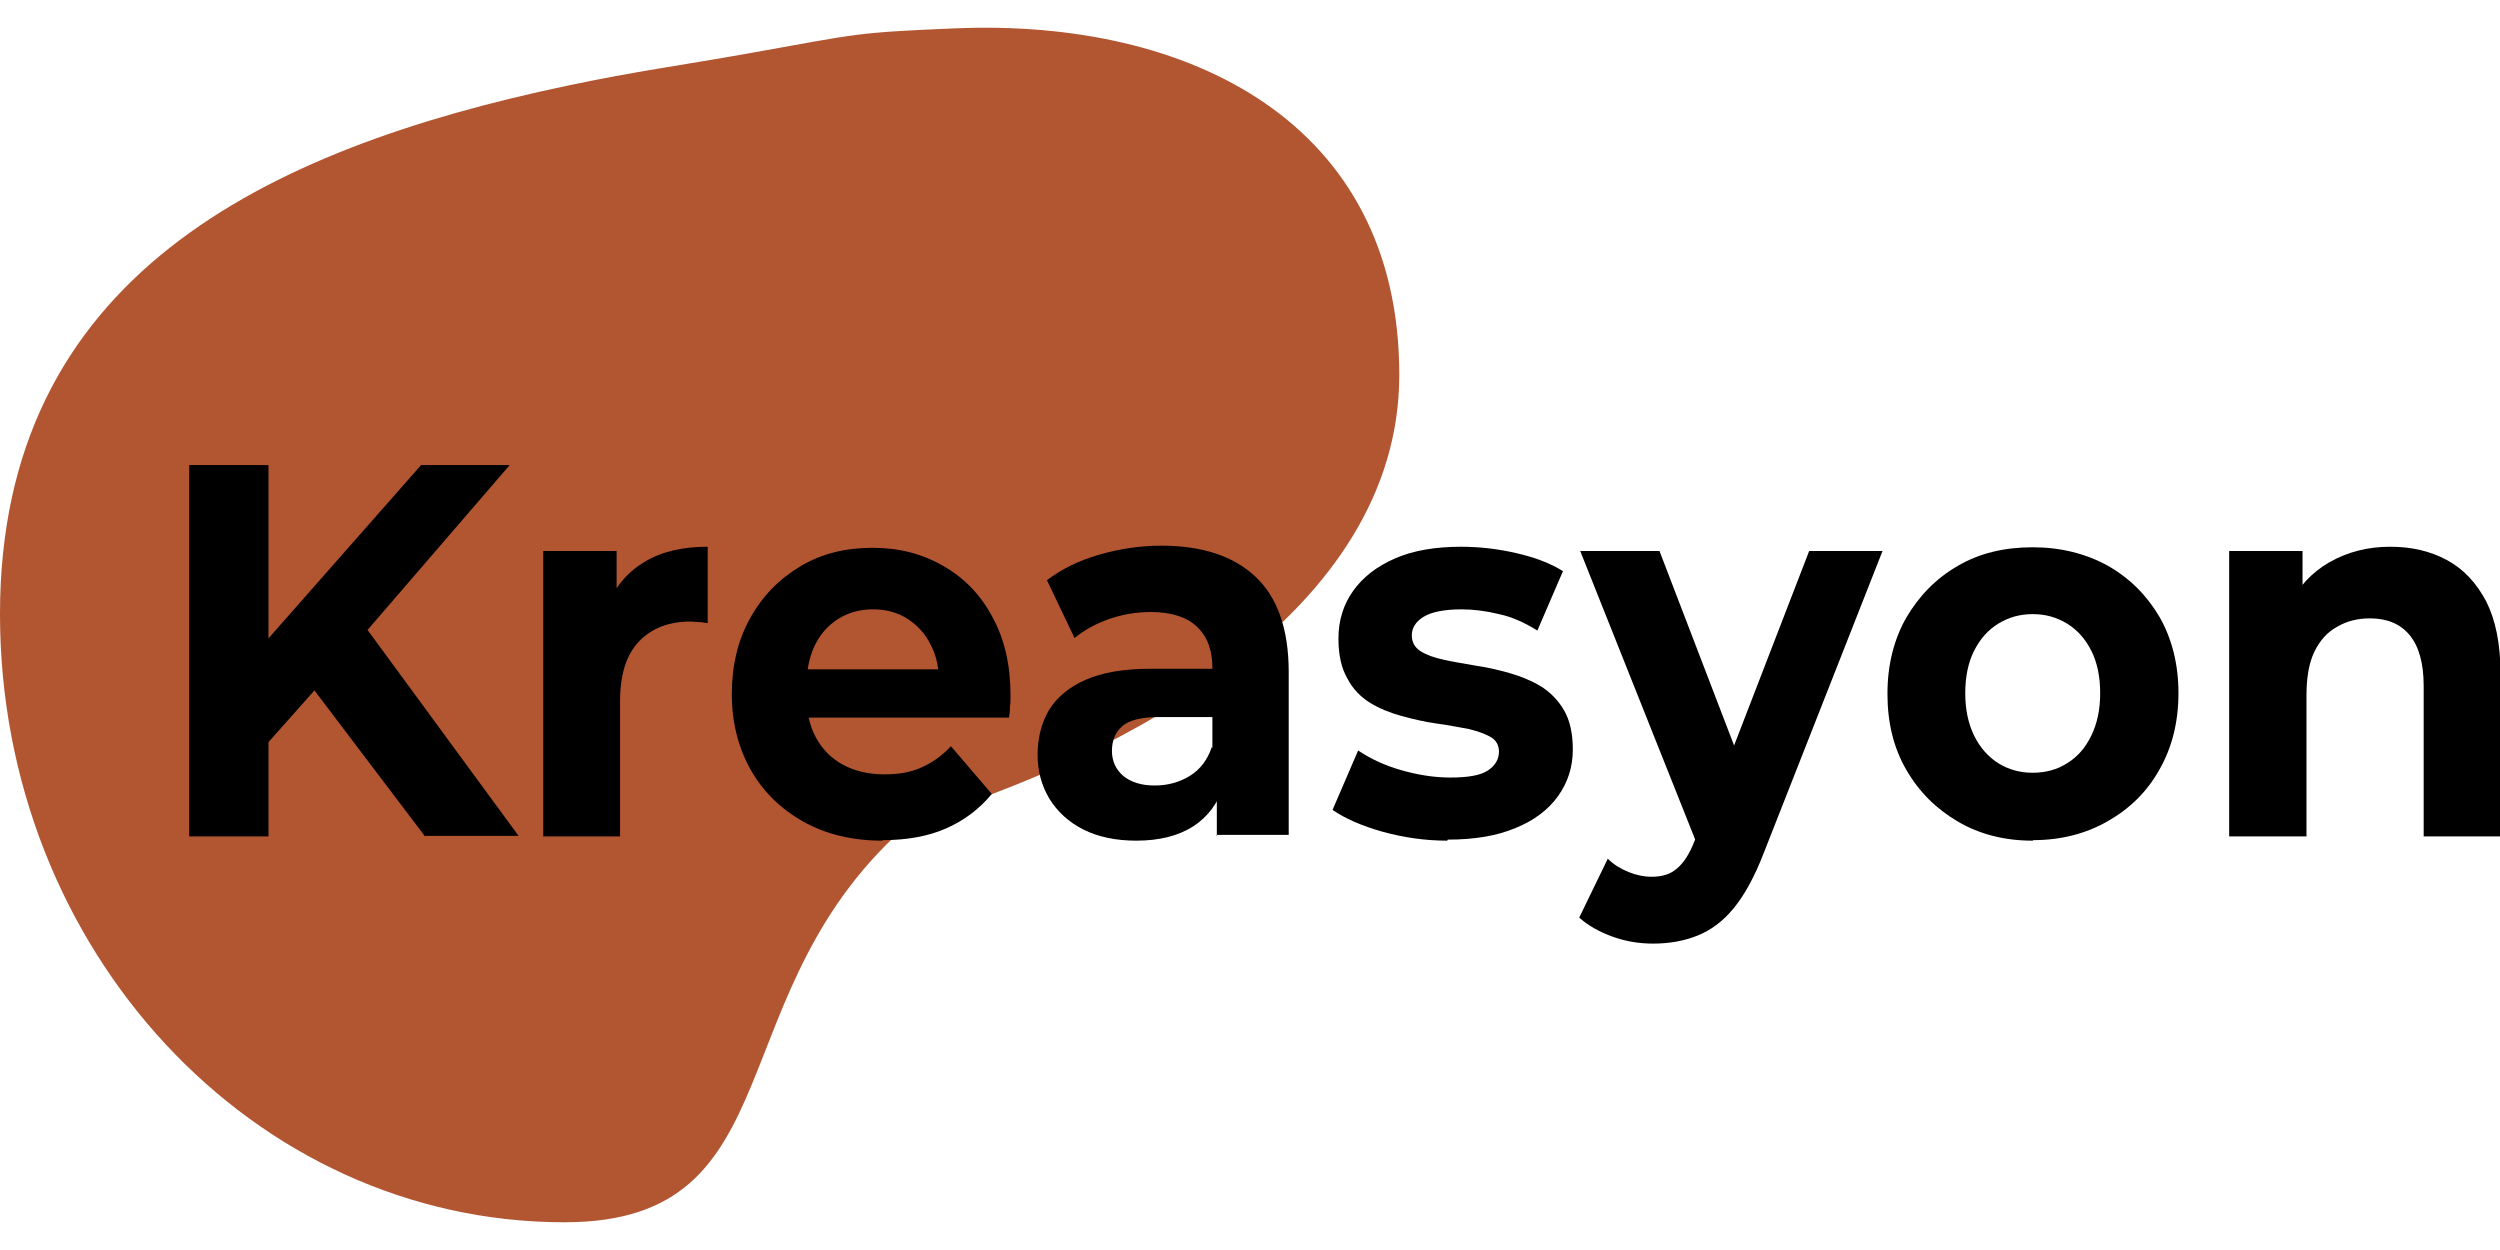
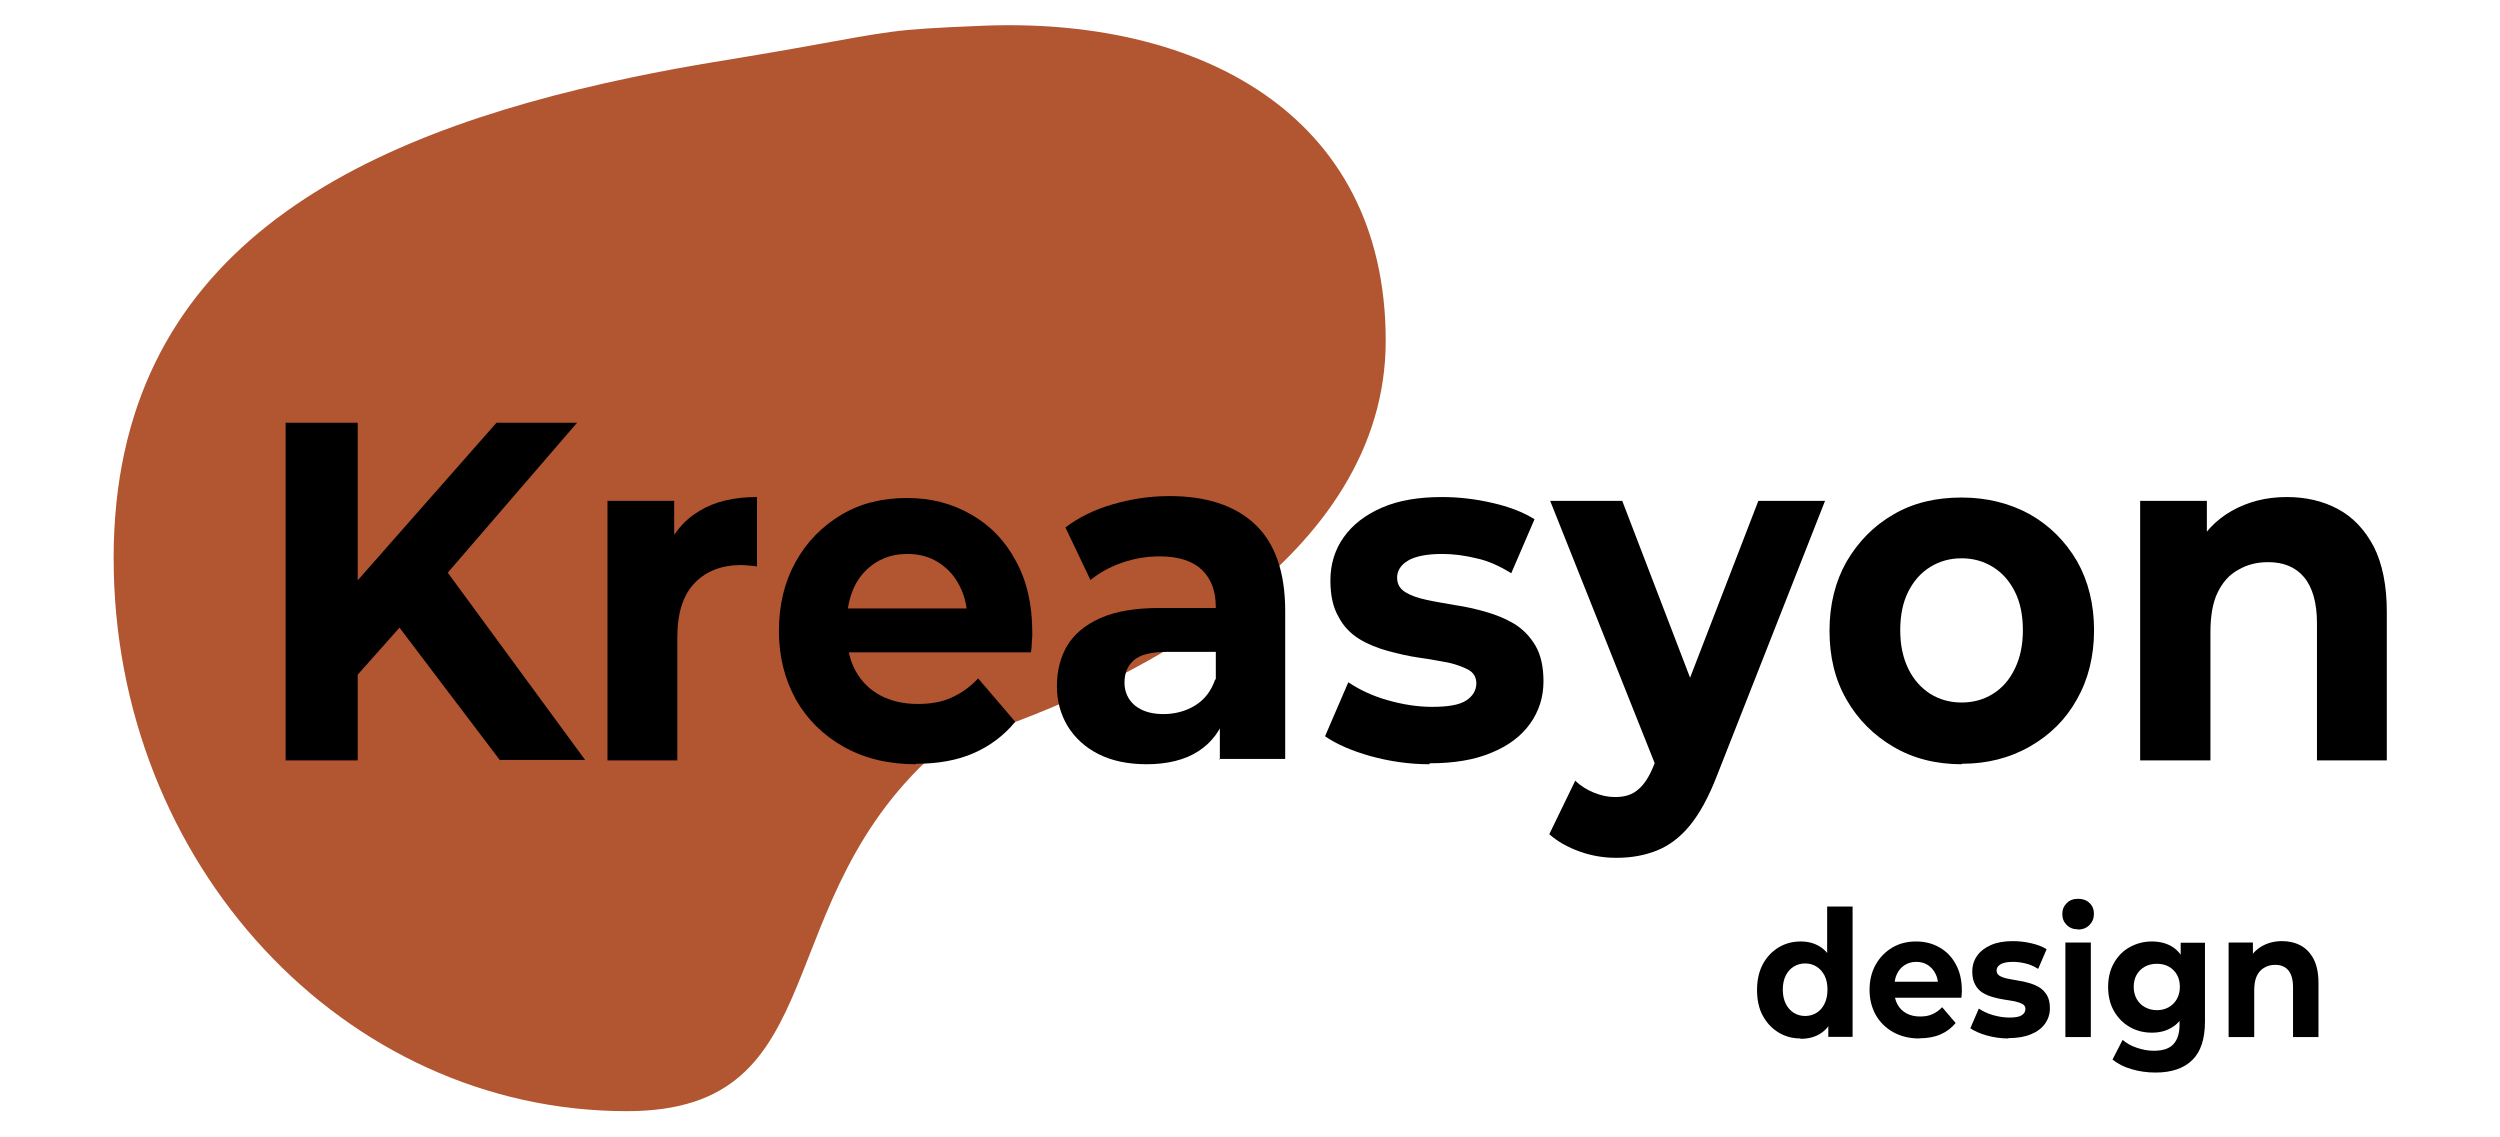
- <svg xmlns="http://www.w3.org/2000/svg" width="120px" height="60px" viewBox="0 0 300 150" version="1.1" xml:space="preserve" style="fill-rule:evenodd;clip-rule:evenodd;stroke-linejoin:round;stroke-miterlimit:2;">
+ <svg xmlns="http://www.w3.org/2000/svg" width="110px" height="50px" viewBox="0 0 300 150" version="1.1" xml:space="preserve" style="fill-rule:evenodd;clip-rule:evenodd;stroke-linejoin:round;stroke-miterlimit:2;">
  <path d="M109.347,98.595c-23.616,20.132 -13.578,48.078 -41.605,48.078c-37.388,0 -67.742,-32.707 -67.742,-72.993c0,-40.286 31.512,-55.719 68.209,-63.426c8.391,-1.762 12.696,-2.26 21.894,-3.899c13.054,-2.326 12.438,-2.449 24.523,-2.953c28.1,-1.171 53.289,11.276 53.289,41.577c0,28.483 -33.024,45.87 -58.568,53.616Z" style="fill:#b25531;" />
+   <g transform="matrix(0.92806,0,0,1,7.931432,-0)">
+     <g transform="matrix(23.19303,0,0,23.19303,224.3864,136.8919)">
+       <path d="M0.303,0.008c-0.05,0 -0.096,-0.011 -0.136,-0.034c-0.041,-0.023 -0.073,-0.055 -0.097,-0.096c-0.024,-0.041 -0.035,-0.09 -0.035,-0.146c0,-0.056 0.012,-0.105 0.035,-0.146c0.024,-0.041 0.056,-0.073 0.097,-0.096c0.041,-0.023 0.086,-0.034 0.136,-0.034c0.046,0 0.085,0.01 0.119,0.03c0.034,0.02 0.06,0.05 0.079,0.091c0.019,0.041 0.028,0.093 0.028,0.156c0,0.063 -0.009,0.115 -0.027,0.156c-0.018,0.041 -0.044,0.071 -0.078,0.091c-0.034,0.02 -0.074,0.03 -0.122,0.03Zm0.027,-0.128c0.026,0 0.049,-0.006 0.07,-0.018c0.021,-0.012 0.037,-0.029 0.049,-0.052c0.012,-0.023 0.018,-0.049 0.018,-0.08c0,-0.031 -0.006,-0.058 -0.018,-0.08c-0.012,-0.022 -0.029,-0.039 -0.049,-0.051c-0.021,-0.012 -0.044,-0.018 -0.07,-0.018c-0.026,0 -0.049,0.006 -0.07,0.018c-0.021,0.012 -0.037,0.029 -0.049,0.051c-0.012,0.022 -0.018,0.049 -0.018,0.08c0,0.031 0.006,0.057 0.018,0.08c0.012,0.023 0.029,0.04 0.049,0.052c0.021,0.012 0.044,0.018 0.07,0.018Zm0.142,0.12l0,-0.11l0.003,-0.16l-0.01,-0.16l0,-0.313l0.156,0l0,0.742l-0.149,-0Z" style="fill:currentColor;fill-rule:nonzero;" />
+     </g>
+     <g transform="matrix(23.19303,0,0,23.19303,240.4359,136.8919)">
+       <path d="M0.339,0.008c-0.061,0 -0.115,-0.012 -0.161,-0.036c-0.046,-0.024 -0.082,-0.057 -0.107,-0.098c-0.025,-0.042 -0.038,-0.089 -0.038,-0.142c0,-0.054 0.012,-0.101 0.037,-0.143c0.025,-0.042 0.059,-0.074 0.102,-0.098c0.043,-0.024 0.092,-0.035 0.147,-0.035c0.053,0 0.1,0.011 0.143,0.034c0.042,0.022 0.076,0.054 0.1,0.096c0.025,0.042 0.037,0.091 0.037,0.149c0,0.006 -0,0.013 -0.001,0.02c-0,0.008 -0.001,0.015 -0.002,0.021l-0.437,0l0,-0.091l0.355,0l-0.06,0.027c0,-0.028 -0.005,-0.052 -0.017,-0.073c-0.011,-0.021 -0.027,-0.037 -0.047,-0.049c-0.02,-0.012 -0.043,-0.018 -0.07,-0.018c-0.027,0 -0.05,0.006 -0.071,0.018c-0.02,0.012 -0.036,0.028 -0.047,0.049c-0.011,0.021 -0.017,0.046 -0.017,0.074l0,0.024c-0,0.029 0.006,0.055 0.019,0.077c0.013,0.022 0.031,0.039 0.055,0.051c0.024,0.012 0.052,0.018 0.084,0.018c0.029,-0 0.054,-0.004 0.075,-0.013c0.022,-0.009 0.042,-0.022 0.06,-0.04l0.083,0.09c-0.025,0.028 -0.056,0.05 -0.093,0.065c-0.037,0.015 -0.08,0.022 -0.129,0.022Z" style="fill:currentColor;fill-rule:nonzero;" />
+     </g>
+     <g transform="matrix(23.19303,0,0,23.19303,255.0707,136.8919)">
+       <path d="M0.253,0.008c-0.045,0 -0.089,-0.006 -0.132,-0.017c-0.042,-0.011 -0.076,-0.025 -0.101,-0.041l0.052,-0.112c0.024,0.015 0.053,0.028 0.087,0.037c0.034,0.009 0.067,0.014 0.1,0.014c0.036,0 0.061,-0.004 0.076,-0.013c0.015,-0.009 0.023,-0.021 0.023,-0.036c0,-0.012 -0.006,-0.022 -0.018,-0.028c-0.012,-0.006 -0.027,-0.011 -0.046,-0.015c-0.019,-0.003 -0.04,-0.007 -0.064,-0.01c-0.023,-0.003 -0.046,-0.008 -0.07,-0.014c-0.023,-0.006 -0.045,-0.014 -0.064,-0.025c-0.019,-0.011 -0.035,-0.026 -0.046,-0.046c-0.012,-0.019 -0.018,-0.044 -0.018,-0.075c0,-0.034 0.01,-0.064 0.03,-0.09c0.02,-0.026 0.048,-0.046 0.085,-0.061c0.037,-0.015 0.082,-0.022 0.134,-0.022c0.037,0 0.075,0.004 0.112,0.012c0.038,0.008 0.069,0.019 0.095,0.034l-0.052,0.112c-0.026,-0.015 -0.052,-0.026 -0.078,-0.031c-0.026,-0.006 -0.052,-0.009 -0.076,-0.009c-0.035,0 -0.061,0.005 -0.077,0.014c-0.016,0.009 -0.024,0.021 -0.024,0.035c0,0.013 0.006,0.023 0.018,0.03c0.012,0.007 0.027,0.012 0.047,0.016c0.019,0.004 0.04,0.007 0.064,0.011c0.023,0.003 0.046,0.008 0.069,0.014c0.023,0.006 0.044,0.014 0.064,0.025c0.019,0.011 0.035,0.026 0.047,0.045c0.012,0.019 0.018,0.044 0.018,0.074c0,0.033 -0.01,0.062 -0.03,0.088c-0.02,0.026 -0.049,0.046 -0.086,0.06c-0.038,0.015 -0.084,0.022 -0.138,0.022Z" style="fill:currentColor;fill-rule:nonzero;" />
+     </g>
+     <g transform="matrix(23.19303,0,0,23.19303,267.3862,136.8919)">
+       <path d="M0.072,-0l0,-0.538l0.156,0l0,0.538l-0.156,-0Zm0.078,-0.613c-0.029,0 -0.052,-0.008 -0.07,-0.025c-0.018,-0.017 -0.027,-0.037 -0.027,-0.062c0,-0.025 0.009,-0.045 0.027,-0.062c0.018,-0.017 0.041,-0.025 0.07,-0.025c0.029,0 0.052,0.008 0.07,0.024c0.018,0.016 0.027,0.036 0.027,0.061c0,0.026 -0.009,0.047 -0.027,0.064c-0.018,0.017 -0.041,0.026 -0.071,0.026Z" style="fill:currentColor;fill-rule:nonzero;" />
+     </g>
+     <g transform="matrix(23.19303,0,0,23.19303,274.3673,136.8919)">
+       <path d="M0.325,0.202c-0.051,0 -0.1,-0.006 -0.147,-0.019c-0.047,-0.012 -0.086,-0.031 -0.118,-0.055l0.062,-0.112c0.023,0.019 0.052,0.034 0.087,0.045c0.035,0.011 0.07,0.017 0.104,0.017c0.055,0 0.095,-0.012 0.12,-0.037c0.025,-0.025 0.038,-0.061 0.038,-0.11l0,-0.08l0.01,-0.136l-0.003,-0.136l0,-0.116l0.149,0l0,0.448c0,0.1 -0.026,0.173 -0.078,0.22c-0.052,0.047 -0.127,0.071 -0.224,0.071Zm-0.024,-0.227c-0.05,0 -0.095,-0.011 -0.135,-0.032c-0.041,-0.022 -0.073,-0.052 -0.097,-0.091c-0.024,-0.039 -0.036,-0.085 -0.036,-0.137c0,-0.052 0.012,-0.098 0.036,-0.137c0.024,-0.039 0.056,-0.069 0.097,-0.09c0.041,-0.021 0.086,-0.032 0.135,-0.032c0.046,0 0.086,0.009 0.12,0.027c0.034,0.018 0.061,0.047 0.081,0.085c0.02,0.038 0.029,0.087 0.029,0.147c0,0.06 -0.01,0.109 -0.029,0.147c-0.019,0.038 -0.046,0.067 -0.081,0.085c-0.034,0.019 -0.074,0.028 -0.12,0.028Zm0.031,-0.128c0.028,0 0.052,-0.006 0.073,-0.017c0.021,-0.011 0.038,-0.027 0.05,-0.047c0.012,-0.02 0.018,-0.043 0.018,-0.069c0,-0.026 -0.006,-0.05 -0.018,-0.069c-0.012,-0.02 -0.029,-0.035 -0.05,-0.046c-0.021,-0.011 -0.046,-0.016 -0.073,-0.016c-0.027,0 -0.051,0.005 -0.073,0.016c-0.022,0.011 -0.038,0.026 -0.051,0.046c-0.012,0.02 -0.018,0.043 -0.018,0.069c0,0.026 0.006,0.049 0.018,0.069c0.012,0.02 0.029,0.036 0.051,0.047c0.022,0.011 0.046,0.017 0.073,0.017Z" style="fill:currentColor;fill-rule:nonzero;" />
+     </g>
+     <g transform="matrix(23.19303,0,0,23.19303,290.6025,136.8919)">
+       <path d="M0.072,-0l0,-0.538l0.149,0l-0,0.149l-0.028,-0.045c0.019,-0.036 0.047,-0.064 0.083,-0.083c0.036,-0.019 0.077,-0.029 0.123,-0.029c0.043,0 0.081,0.008 0.115,0.025c0.034,0.017 0.06,0.043 0.08,0.078c0.019,0.035 0.029,0.08 0.029,0.135l0,0.308l-0.156,-0l0,-0.284c0,-0.043 -0.01,-0.075 -0.029,-0.096c-0.019,-0.021 -0.046,-0.031 -0.08,-0.031c-0.025,0 -0.047,0.005 -0.067,0.016c-0.02,0.01 -0.035,0.026 -0.046,0.047c-0.011,0.021 -0.016,0.049 -0.016,0.082l0,0.266l-0.156,-0Z" style="fill:currentColor;fill-rule:nonzero;" />
+     </g>
+     <g transform="matrix(23.19303,0,0,23.19303,306.6288,136.8919)" />
+   </g>
  <g transform="matrix(0.92806,0,0,1,-11.72471,-0)">
    <g transform="matrix(63.66698,0,0,63.66698,31.81394,100.3714)">
      <path d="M0.228,-0.16l-0.009,-0.187l0.335,-0.353l0.18,0l-0.302,0.325l-0.091,0.096l-0.114,0.119Zm-0.145,0.16l0,-0.7l0.161,0l-0,0.7l-0.161,-0Zm0.479,-0l-0.249,-0.305l0.107,-0.116l0.332,0.42l-0.189,-0Z" style="fill:currentColor;fill-rule:nonzero;" />
    </g>
    <g transform="matrix(63.66698,0,0,63.66698,78.29083,100.3714)">
      <path d="M0.072,-0l0,-0.538l0.149,0l-0,0.152l-0.021,-0.044c0.016,-0.038 0.041,-0.067 0.077,-0.087c0.035,-0.02 0.078,-0.029 0.129,-0.029l0,0.144c-0.007,-0.001 -0.013,-0.002 -0.018,-0.002c-0.005,-0 -0.011,-0.001 -0.017,-0.001c-0.043,0 -0.078,0.012 -0.104,0.037c-0.026,0.025 -0.039,0.062 -0.039,0.114l0,0.254l-0.156,-0Z" style="fill:currentColor;fill-rule:nonzero;" />
    </g>
    <g transform="matrix(63.66698,0,0,63.66698,105.1583,100.3714)">
      <path d="M0.339,0.008c-0.061,0 -0.115,-0.012 -0.161,-0.036c-0.046,-0.024 -0.082,-0.057 -0.107,-0.098c-0.025,-0.042 -0.038,-0.089 -0.038,-0.142c0,-0.054 0.012,-0.101 0.037,-0.143c0.025,-0.042 0.059,-0.074 0.102,-0.098c0.043,-0.024 0.092,-0.035 0.147,-0.035c0.053,0 0.1,0.011 0.143,0.034c0.042,0.022 0.076,0.054 0.1,0.096c0.025,0.042 0.037,0.091 0.037,0.149c0,0.006 -0,0.013 -0.001,0.02c-0,0.008 -0.001,0.015 -0.002,0.021l-0.437,0l0,-0.091l0.355,0l-0.06,0.027c0,-0.028 -0.005,-0.052 -0.017,-0.073c-0.011,-0.021 -0.027,-0.037 -0.047,-0.049c-0.02,-0.012 -0.043,-0.018 -0.07,-0.018c-0.027,0 -0.05,0.006 -0.071,0.018c-0.02,0.012 -0.036,0.028 -0.047,0.049c-0.011,0.021 -0.017,0.046 -0.017,0.074l0,0.024c-0,0.029 0.006,0.055 0.019,0.077c0.013,0.022 0.031,0.039 0.055,0.051c0.024,0.012 0.052,0.018 0.084,0.018c0.029,-0 0.054,-0.004 0.075,-0.013c0.022,-0.009 0.042,-0.022 0.06,-0.04l0.083,0.09c-0.025,0.028 -0.056,0.05 -0.093,0.065c-0.037,0.015 -0.08,0.022 -0.129,0.022Z" style="fill:currentColor;fill-rule:nonzero;" />
    </g>
    <g transform="matrix(63.66698,0,0,63.66698,144.3772,100.3714)">
      <path d="M0.402,-0l0,-0.105l-0.009,-0.024l0,-0.188c0,-0.034 -0.01,-0.059 -0.031,-0.078c-0.02,-0.018 -0.052,-0.028 -0.094,-0.028c-0.028,-0 -0.056,0.004 -0.084,0.013c-0.028,0.009 -0.051,0.021 -0.071,0.036l-0.056,-0.109c0.03,-0.021 0.065,-0.037 0.106,-0.048c0.041,-0.011 0.083,-0.017 0.126,-0.017c0.082,0 0.146,0.019 0.191,0.058c0.045,0.039 0.068,0.099 0.068,0.18l0,0.307l-0.147,-0Zm-0.163,0.008c-0.042,0 -0.078,-0.007 -0.108,-0.021c-0.03,-0.014 -0.053,-0.034 -0.069,-0.058c-0.016,-0.025 -0.024,-0.052 -0.024,-0.083c0,-0.032 0.008,-0.06 0.023,-0.084c0.016,-0.024 0.04,-0.043 0.074,-0.057c0.034,-0.014 0.078,-0.021 0.133,-0.021l0.142,0l0,0.091l-0.125,0c-0.037,0 -0.062,0.006 -0.076,0.018c-0.014,0.012 -0.02,0.027 -0.02,0.046c0,0.019 0.008,0.035 0.023,0.047c0.016,0.012 0.037,0.018 0.064,0.018c0.026,0 0.05,-0.006 0.071,-0.018c0.021,-0.012 0.036,-0.03 0.045,-0.055l0.024,0.072c-0.011,0.034 -0.032,0.06 -0.062,0.078c-0.03,0.018 -0.069,0.027 -0.116,0.027Z" style="fill:currentColor;fill-rule:nonzero;" />
    </g>
    <g transform="matrix(63.66698,0,0,63.66698,183.6597,100.3714)">
      <path d="M0.253,0.008c-0.045,0 -0.089,-0.006 -0.132,-0.017c-0.042,-0.011 -0.076,-0.025 -0.101,-0.041l0.052,-0.112c0.024,0.015 0.053,0.028 0.087,0.037c0.034,0.009 0.067,0.014 0.1,0.014c0.036,0 0.061,-0.004 0.076,-0.013c0.015,-0.009 0.023,-0.021 0.023,-0.036c0,-0.012 -0.006,-0.022 -0.018,-0.028c-0.012,-0.006 -0.027,-0.011 -0.046,-0.015c-0.019,-0.003 -0.04,-0.007 -0.064,-0.01c-0.023,-0.003 -0.046,-0.008 -0.07,-0.014c-0.023,-0.006 -0.045,-0.014 -0.064,-0.025c-0.019,-0.011 -0.035,-0.026 -0.046,-0.046c-0.012,-0.019 -0.018,-0.044 -0.018,-0.075c0,-0.034 0.01,-0.064 0.03,-0.09c0.02,-0.026 0.048,-0.046 0.085,-0.061c0.037,-0.015 0.082,-0.022 0.134,-0.022c0.037,0 0.075,0.004 0.112,0.012c0.038,0.008 0.069,0.019 0.095,0.034l-0.052,0.112c-0.026,-0.015 -0.052,-0.026 -0.078,-0.031c-0.026,-0.006 -0.052,-0.009 -0.076,-0.009c-0.035,0 -0.061,0.005 -0.077,0.014c-0.016,0.009 -0.024,0.021 -0.024,0.035c0,0.013 0.006,0.023 0.018,0.03c0.012,0.007 0.027,0.012 0.047,0.016c0.019,0.004 0.04,0.007 0.064,0.011c0.023,0.003 0.046,0.008 0.069,0.014c0.023,0.006 0.044,0.014 0.064,0.025c0.019,0.011 0.035,0.026 0.047,0.045c0.012,0.019 0.018,0.044 0.018,0.074c0,0.033 -0.01,0.062 -0.03,0.088c-0.02,0.026 -0.049,0.046 -0.086,0.06c-0.038,0.015 -0.084,0.022 -0.138,0.022Z" style="fill:currentColor;fill-rule:nonzero;" />
    </g>
    <g transform="matrix(63.66698,0,0,63.66698,217.4668,100.3714)">
      <path d="M0.14,0.202c-0.028,0 -0.055,-0.004 -0.082,-0.013c-0.027,-0.009 -0.05,-0.021 -0.068,-0.036l0.058,-0.111c0.012,0.011 0.026,0.019 0.042,0.025c0.016,0.006 0.031,0.009 0.047,0.009c0.022,0 0.039,-0.005 0.052,-0.016c0.013,-0.01 0.025,-0.027 0.035,-0.051l0.028,-0.066l0.012,-0.017l0.193,-0.464l0.149,0l-0.242,0.571c-0.018,0.043 -0.038,0.077 -0.06,0.102c-0.022,0.025 -0.047,0.042 -0.074,0.052c-0.027,0.01 -0.057,0.015 -0.09,0.015Zm0.092,-0.181l-0.24,-0.559l0.161,0l0.186,0.45l-0.107,0.109Z" style="fill:currentColor;fill-rule:nonzero;" />
    </g>
    <g transform="matrix(63.66698,0,0,63.66698,254.5847,100.3714)">
      <path d="M0.328,0.008c-0.057,0 -0.108,-0.012 -0.152,-0.036c-0.044,-0.024 -0.079,-0.056 -0.105,-0.098c-0.026,-0.042 -0.038,-0.089 -0.038,-0.143c0,-0.054 0.013,-0.102 0.038,-0.143c0.026,-0.041 0.06,-0.074 0.105,-0.098c0.044,-0.024 0.095,-0.035 0.152,-0.035c0.057,0 0.108,0.012 0.153,0.035c0.045,0.024 0.079,0.056 0.105,0.097c0.025,0.041 0.038,0.089 0.038,0.143c0,0.054 -0.013,0.102 -0.038,0.143c-0.025,0.042 -0.06,0.074 -0.105,0.098c-0.045,0.024 -0.096,0.036 -0.152,0.036Zm0,-0.128c0.026,0 0.05,-0.006 0.07,-0.018c0.021,-0.012 0.037,-0.029 0.049,-0.052c0.012,-0.023 0.018,-0.049 0.018,-0.08c0,-0.031 -0.006,-0.058 -0.018,-0.08c-0.012,-0.022 -0.028,-0.039 -0.049,-0.051c-0.021,-0.012 -0.044,-0.018 -0.07,-0.018c-0.026,0 -0.049,0.006 -0.07,0.018c-0.021,0.012 -0.037,0.029 -0.049,0.051c-0.012,0.022 -0.018,0.049 -0.018,0.08c0,0.031 0.006,0.057 0.018,0.08c0.012,0.023 0.029,0.04 0.049,0.052c0.021,0.012 0.044,0.018 0.07,0.018Z" style="fill:currentColor;fill-rule:nonzero;" />
    </g>
    <g transform="matrix(63.66698,0,0,63.66698,296.2866,100.3714)">
      <path d="M0.072,-0l0,-0.538l0.149,0l-0,0.149l-0.028,-0.045c0.019,-0.036 0.047,-0.064 0.083,-0.083c0.036,-0.019 0.077,-0.029 0.123,-0.029c0.043,0 0.081,0.008 0.115,0.025c0.034,0.017 0.06,0.043 0.08,0.078c0.019,0.035 0.029,0.08 0.029,0.135l0,0.308l-0.156,-0l0,-0.284c0,-0.043 -0.01,-0.075 -0.029,-0.096c-0.019,-0.021 -0.046,-0.031 -0.08,-0.031c-0.025,0 -0.047,0.005 -0.067,0.016c-0.02,0.01 -0.035,0.026 -0.046,0.047c-0.011,0.021 -0.016,0.049 -0.016,0.082l0,0.266l-0.156,-0Z" style="fill:currentColor;fill-rule:nonzero;" />
    </g>
    <g transform="matrix(63.66698,0,0,63.66698,340.2804,100.3714)" />
  </g>
</svg>
